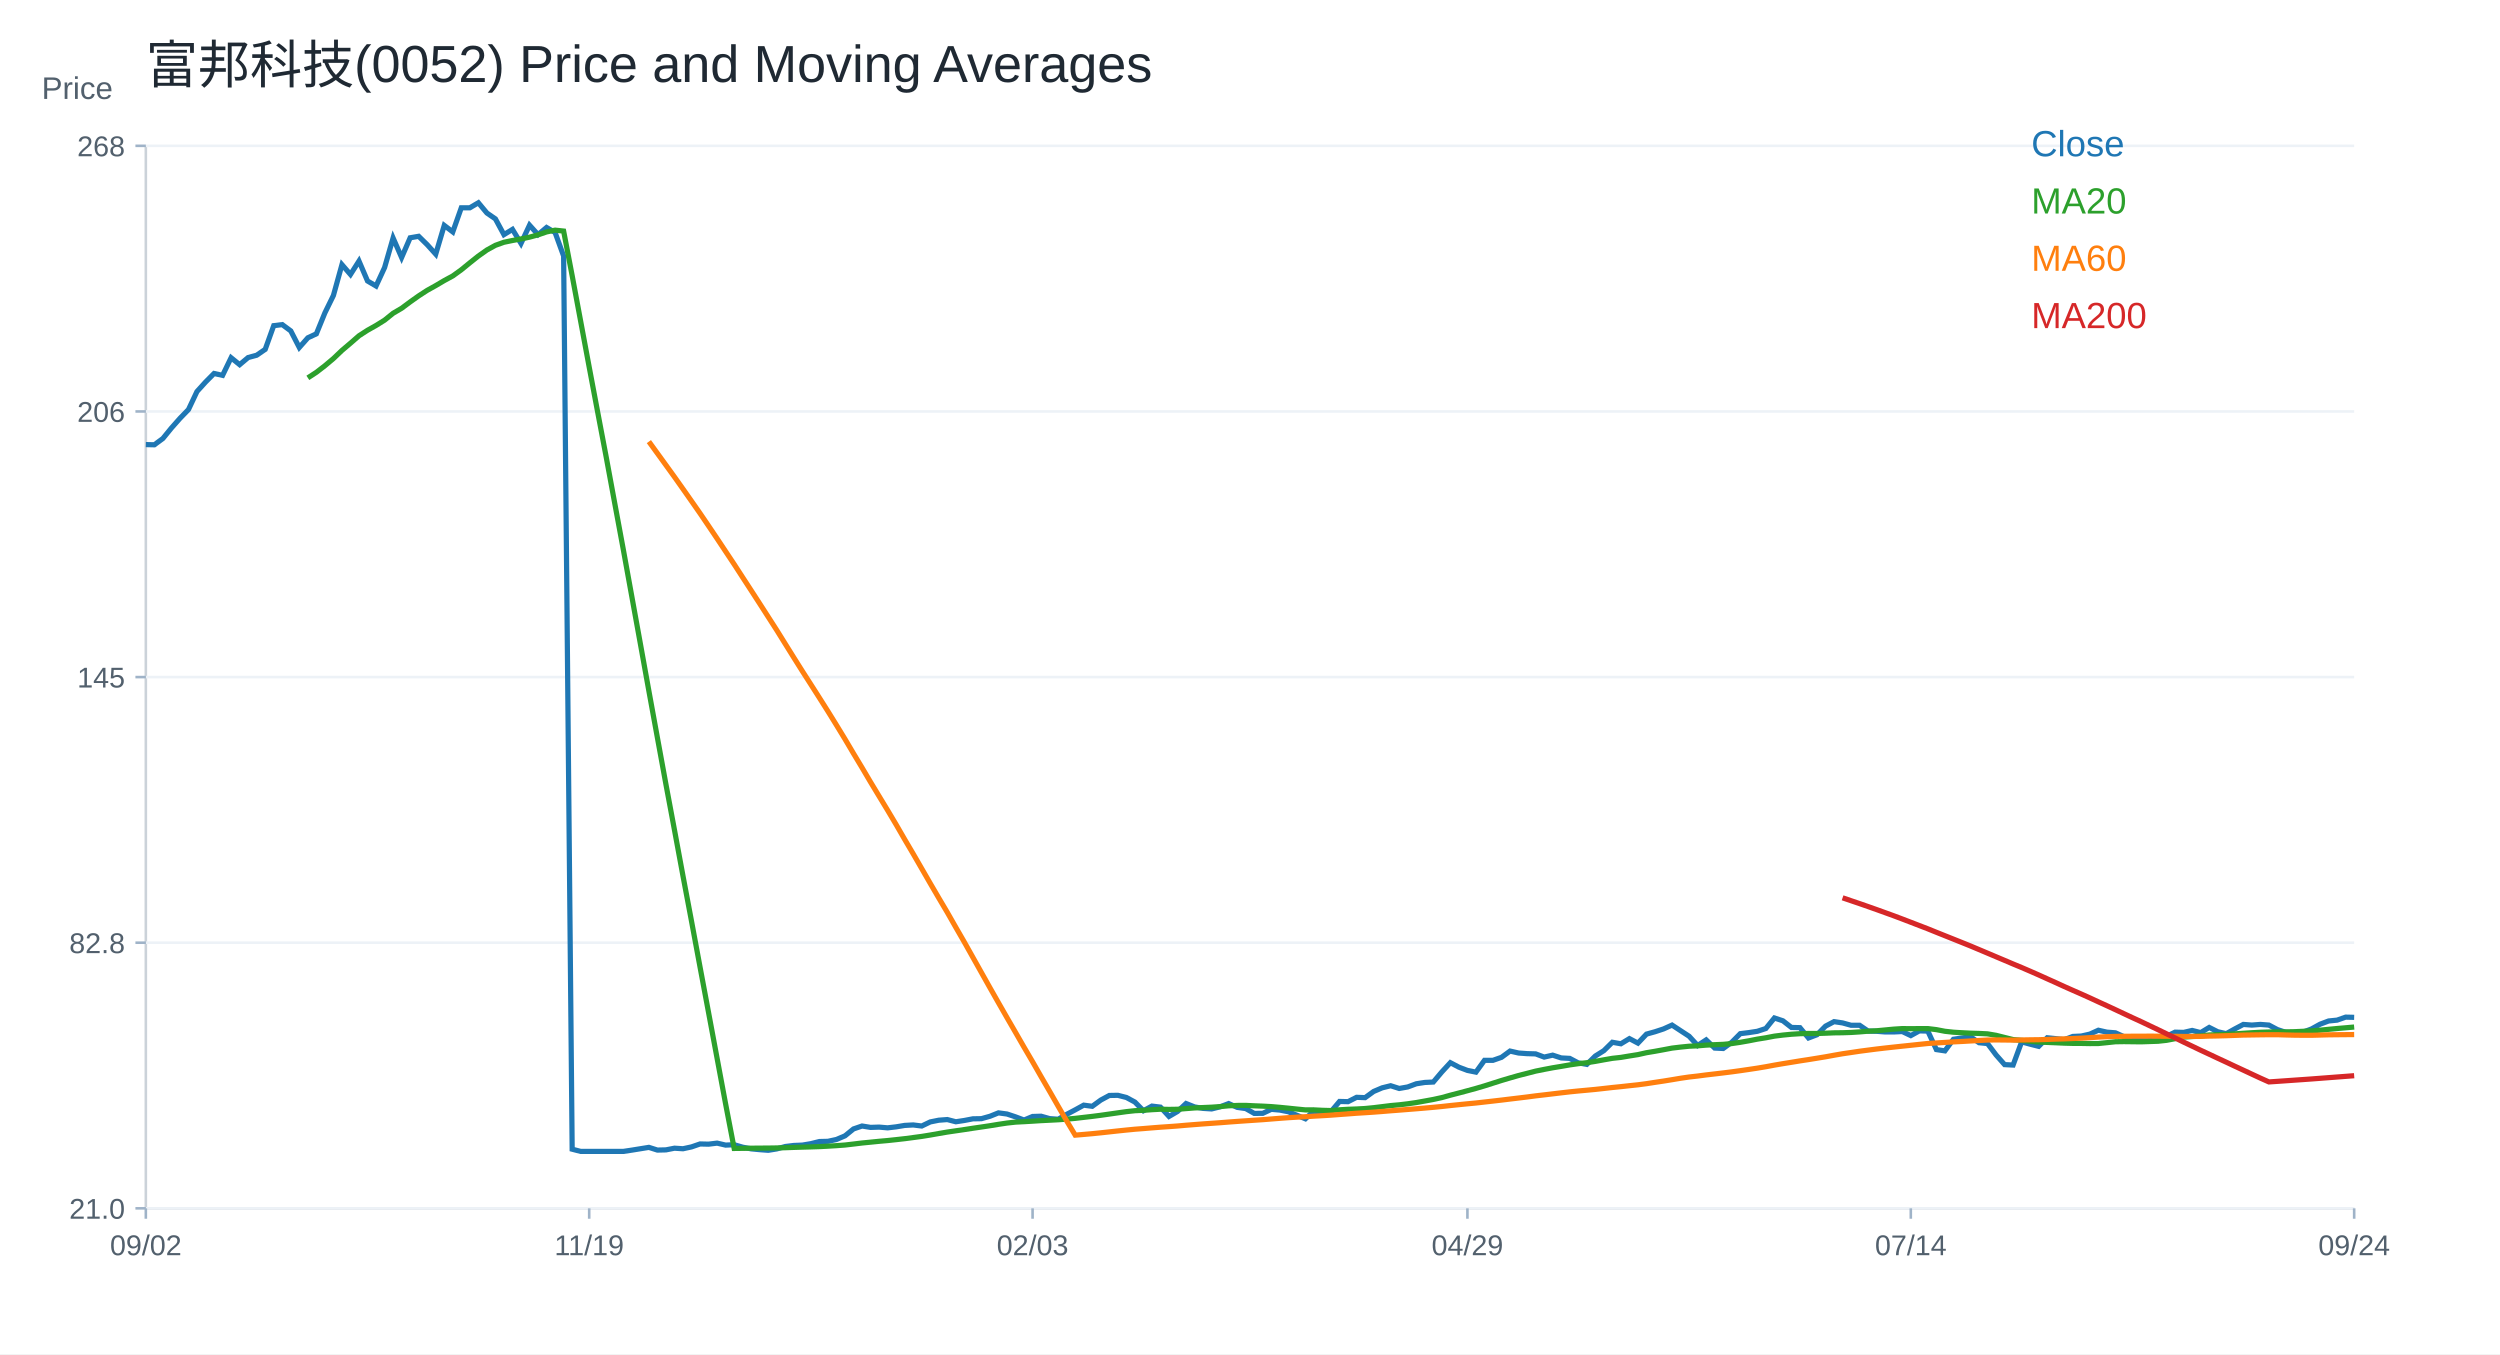
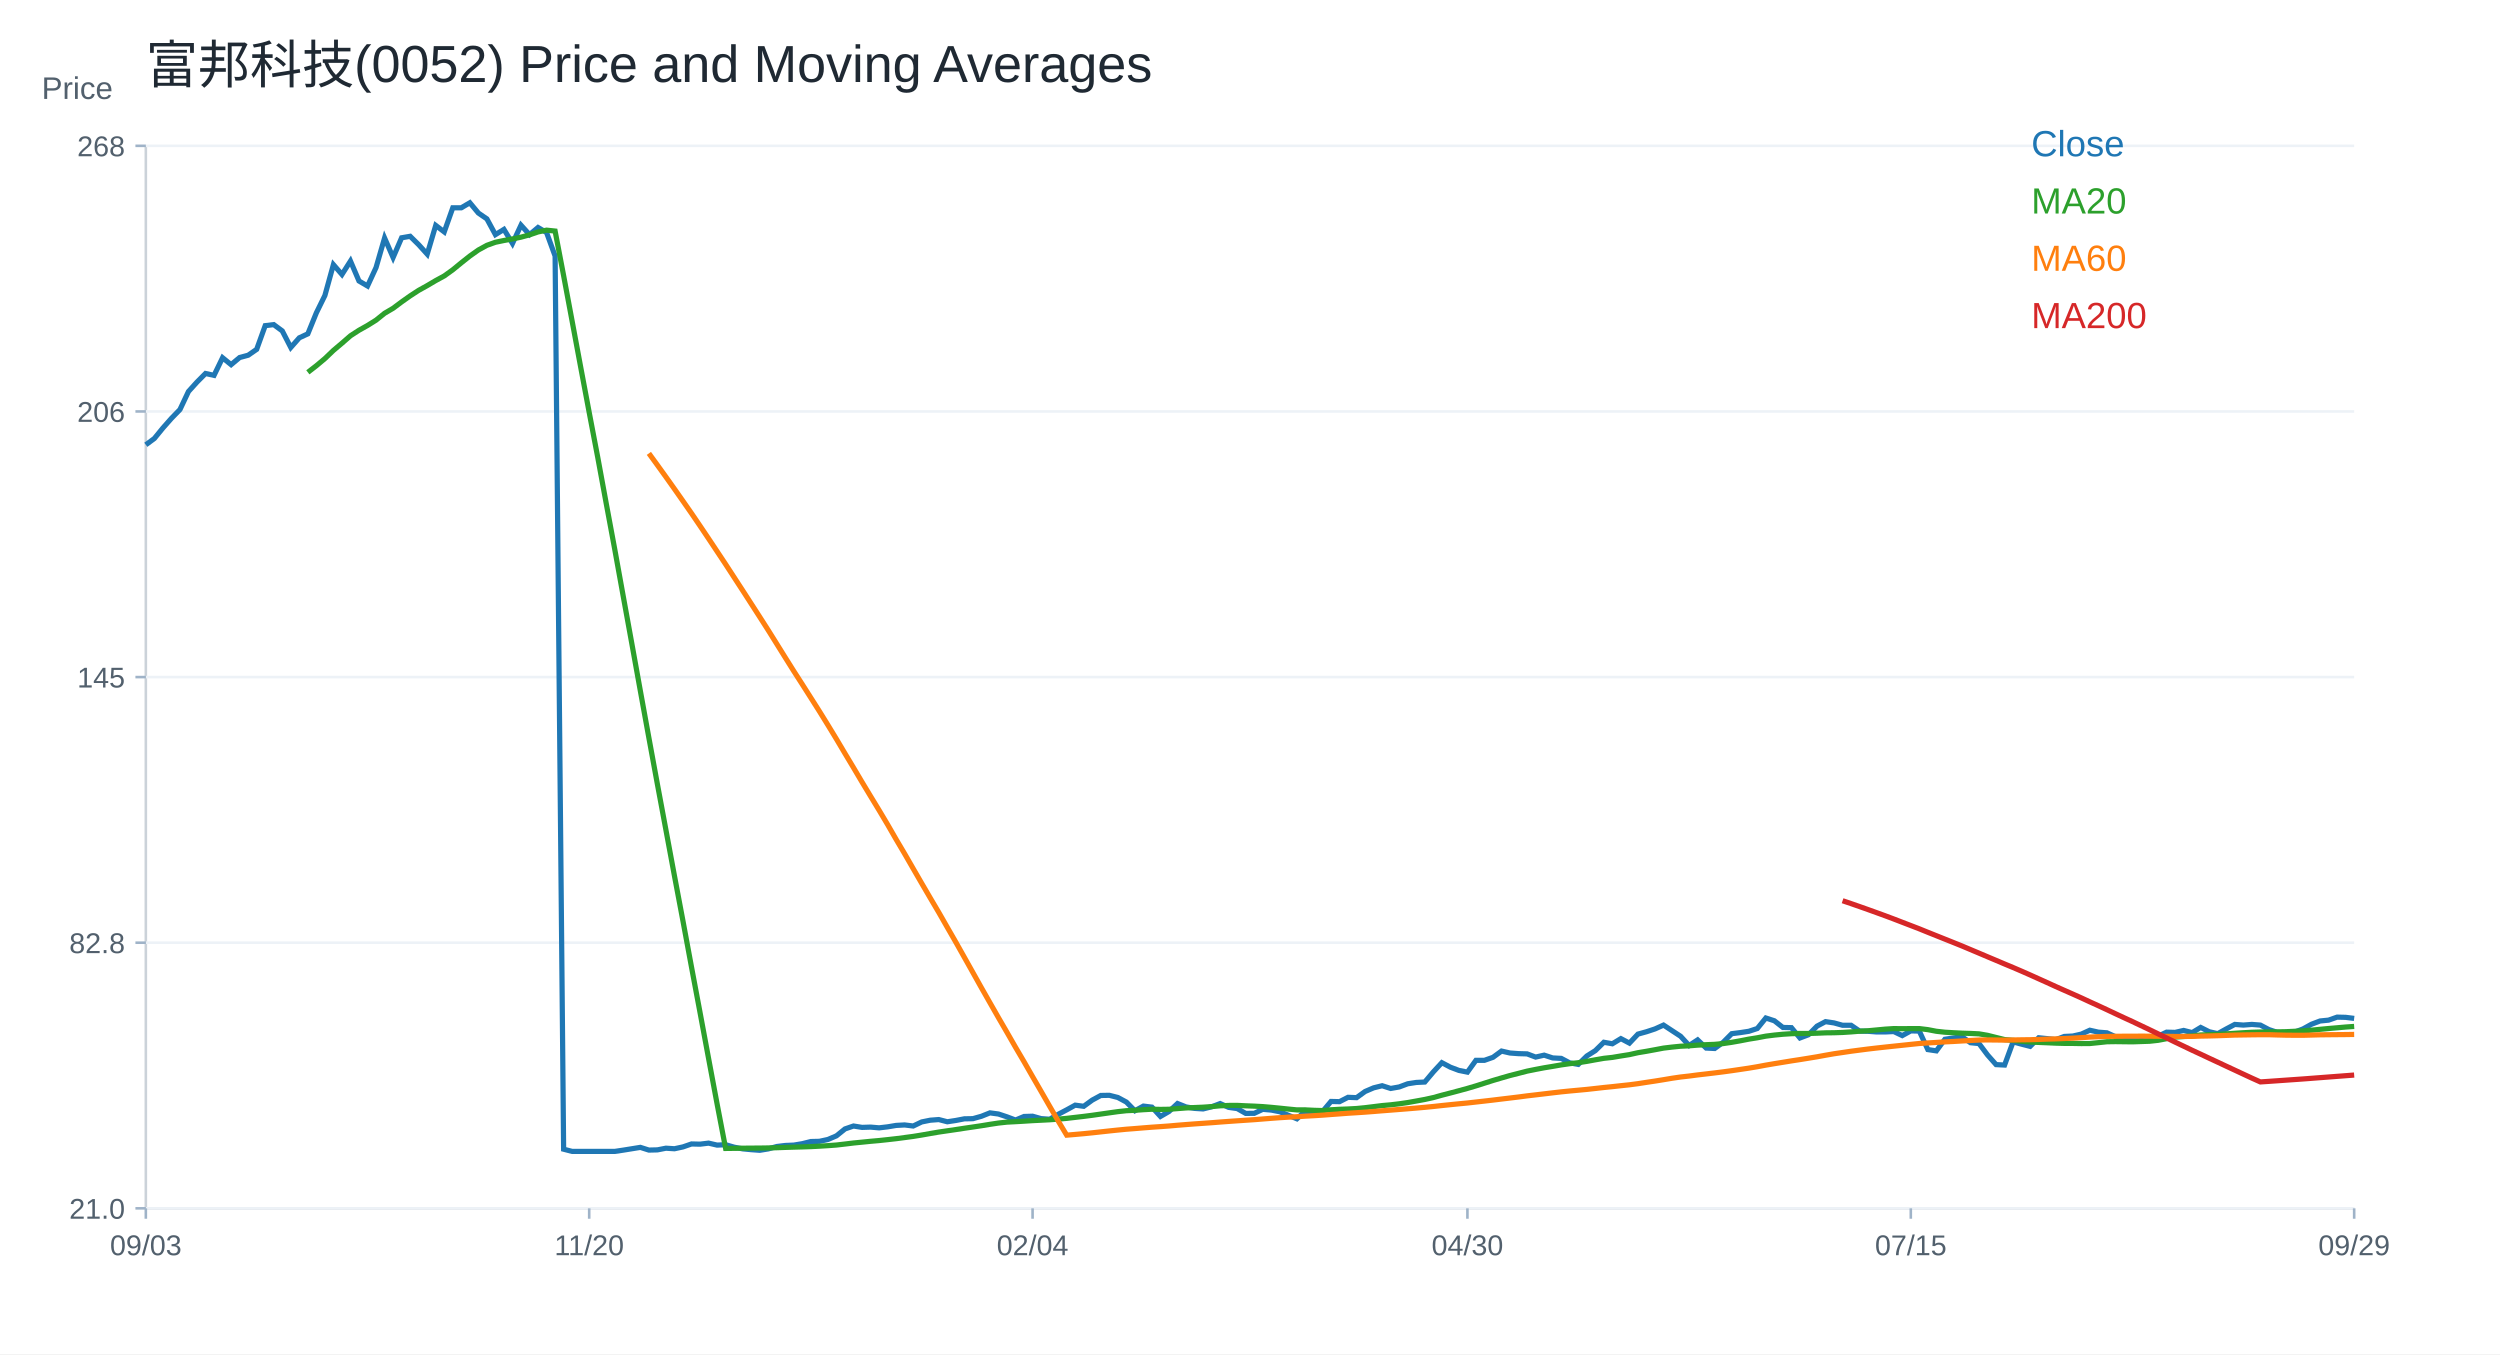
<svg xmlns="http://www.w3.org/2000/svg" width="960" height="520" viewBox="0 0 960 520">
  <rect width="100%" height="100%" fill="white" />
  <text x="56.00" y="32.00" font-size="20" font-family="Arial" fill="#1f2933" text-anchor="start">富邦科技(0052) Price and Moving Averages</text>
  <line x1="56" y1="464" x2="904" y2="464" stroke="#cbd2d9" />
  <line x1="56" y1="56" x2="56" y2="464" stroke="#cbd2d9" />
  <text x="16.00" y="38.00" font-size="12" font-family="Arial" fill="#52606d" text-anchor="start">Price</text>
  <line x1="56" y1="464.00" x2="904" y2="464.00" stroke="#edf2f7" />
  <line x1="52" y1="464.00" x2="56" y2="464.00" stroke="#9fb3c8" />
  <text x="48.00" y="468.00" font-size="11" font-family="Arial" fill="#52606d" text-anchor="end">21.0</text>
  <line x1="56" y1="362.00" x2="904" y2="362.00" stroke="#edf2f7" />
  <line x1="52" y1="362.00" x2="56" y2="362.00" stroke="#9fb3c8" />
  <text x="48.00" y="366.00" font-size="11" font-family="Arial" fill="#52606d" text-anchor="end">82.8</text>
  <line x1="56" y1="260.00" x2="904" y2="260.00" stroke="#edf2f7" />
  <line x1="52" y1="260.00" x2="56" y2="260.00" stroke="#9fb3c8" />
  <text x="48.00" y="264.00" font-size="11" font-family="Arial" fill="#52606d" text-anchor="end">145</text>
  <line x1="56" y1="158.00" x2="904" y2="158.00" stroke="#edf2f7" />
  <line x1="52" y1="158.00" x2="56" y2="158.00" stroke="#9fb3c8" />
  <text x="48.00" y="162.00" font-size="11" font-family="Arial" fill="#52606d" text-anchor="end">206</text>
  <line x1="56" y1="56.00" x2="904" y2="56.00" stroke="#edf2f7" />
  <line x1="52" y1="56.00" x2="56" y2="56.00" stroke="#9fb3c8" />
  <text x="48.00" y="60.00" font-size="11" font-family="Arial" fill="#52606d" text-anchor="end">268</text>
  <line x1="56.00" y1="464" x2="56.00" y2="468" stroke="#9fb3c8" />
-   <text x="56.00" y="482.00" font-size="11" font-family="Arial" fill="#52606d" text-anchor="middle">09/02</text>
+   <text x="56.00" y="482.00" font-size="11" font-family="Arial" fill="#52606d" text-anchor="middle">09/03</text>
  <line x1="226.25" y1="464" x2="226.25" y2="468" stroke="#9fb3c8" />
-   <text x="226.25" y="482.00" font-size="11" font-family="Arial" fill="#52606d" text-anchor="middle">11/19</text>
+   <text x="226.25" y="482.00" font-size="11" font-family="Arial" fill="#52606d" text-anchor="middle">11/20</text>
  <line x1="396.51" y1="464" x2="396.51" y2="468" stroke="#9fb3c8" />
-   <text x="396.51" y="482.00" font-size="11" font-family="Arial" fill="#52606d" text-anchor="middle">02/03</text>
+   <text x="396.51" y="482.00" font-size="11" font-family="Arial" fill="#52606d" text-anchor="middle">02/04</text>
  <line x1="563.49" y1="464" x2="563.49" y2="468" stroke="#9fb3c8" />
-   <text x="563.49" y="482.00" font-size="11" font-family="Arial" fill="#52606d" text-anchor="middle">04/29</text>
+   <text x="563.49" y="482.00" font-size="11" font-family="Arial" fill="#52606d" text-anchor="middle">04/30</text>
  <line x1="733.75" y1="464" x2="733.75" y2="468" stroke="#9fb3c8" />
-   <text x="733.75" y="482.00" font-size="11" font-family="Arial" fill="#52606d" text-anchor="middle">07/14</text>
+   <text x="733.75" y="482.00" font-size="11" font-family="Arial" fill="#52606d" text-anchor="middle">07/15</text>
  <line x1="904.00" y1="464" x2="904.00" y2="468" stroke="#9fb3c8" />
-   <text x="904.00" y="482.00" font-size="11" font-family="Arial" fill="#52606d" text-anchor="middle">09/24</text>
-   <polyline fill="none" stroke="#1f77b4" stroke-width="2" points="56.00,170.72 59.27,170.80 62.55,168.38 65.82,164.36 69.10,160.65 72.37,157.27 75.64,150.34 78.92,146.72 82.19,143.42 85.47,144.14 88.74,137.37 92.02,140.03 95.29,137.29 98.56,136.41 101.84,134.15 105.11,125.05 108.39,124.65 111.66,127.07 114.93,133.43 118.21,129.72 121.48,128.19 124.76,120.14 128.03,113.46 131.31,101.62 134.58,105.40 137.85,100.25 141.13,107.90 144.40,109.83 147.68,102.74 150.95,91.39 154.22,98.88 157.50,91.31 160.77,90.74 164.05,93.96 167.32,97.59 170.59,86.56 173.87,89.05 177.14,79.79 180.42,79.79 183.69,77.86 186.97,81.80 190.24,84.06 193.51,90.10 196.79,88.09 200.06,93.48 203.34,86.47 206.61,90.10 209.88,87.36 213.16,89.29 216.43,98.31 219.71,441.29 222.98,442.14 226.25,442.14 229.53,442.14 232.80,442.14 236.08,442.14 239.35,442.14 242.63,441.65 245.90,441.12 249.17,440.59 252.45,441.63 255.72,441.55 259.00,440.91 262.27,441.12 265.54,440.41 268.82,439.28 272.09,439.36 275.37,438.96 278.64,439.72 281.92,439.57 285.19,440.52 288.46,441.16 291.74,441.47 295.01,441.71 298.29,441.18 301.56,440.26 304.83,439.86 308.11,439.72 311.38,439.17 314.66,438.35 317.93,438.27 321.20,437.56 324.48,436.16 327.75,433.51 331.03,432.39 334.30,432.92 337.58,432.81 340.85,433.09 344.12,432.71 347.40,432.16 350.67,431.98 353.95,432.39 357.22,430.82 360.49,430.16 363.77,429.91 367.04,430.76 370.32,430.26 373.59,429.63 376.86,429.57 380.14,428.65 383.41,427.34 386.69,427.78 389.96,428.87 393.24,430.10 396.51,428.73 399.78,428.63 403.06,429.55 406.33,429.79 409.61,427.91 412.88,426.18 416.15,424.38 419.43,424.82 422.70,422.43 425.98,420.66 429.25,420.60 432.53,421.43 435.80,423.19 439.07,426.52 442.35,424.74 445.62,425.14 448.90,428.71 452.17,426.81 455.44,423.75 458.72,425.06 461.99,425.62 465.27,425.83 468.54,425.01 471.81,423.77 475.09,425.23 478.36,425.69 481.64,427.55 484.91,427.51 488.19,425.98 491.46,426.27 494.73,426.91 498.01,428.26 501.28,429.62 504.56,426.54 507.83,428.00 511.10,426.85 514.38,422.96 517.65,423.04 520.93,421.37 524.20,421.50 527.47,419.13 530.75,417.73 534.02,416.92 537.30,417.97 540.57,417.39 543.85,416.17 547.12,415.66 550.39,415.50 553.67,411.62 556.94,408.07 560.22,409.80 563.49,411.04 566.76,411.70 570.04,407.16 573.31,407.16 576.59,406.01 579.86,403.61 583.14,404.36 586.41,404.60 589.68,404.69 592.96,405.92 596.23,405.18 599.51,406.25 602.78,406.42 606.05,408.15 609.33,408.73 612.60,405.51 615.88,403.45 619.15,400.23 622.42,400.81 625.70,398.83 628.97,400.56 632.25,397.10 635.52,396.19 638.80,395.11 642.07,393.63 645.34,395.78 648.62,397.92 651.89,401.47 655.17,399.32 658.44,402.46 661.71,402.62 664.99,400.23 668.26,396.93 671.54,396.52 674.81,396.02 678.08,394.95 681.36,390.91 684.63,391.98 687.91,394.54 691.18,394.62 694.46,398.58 697.73,397.34 701.00,394.04 704.28,392.31 707.55,392.80 710.83,393.71 714.10,393.71 717.37,395.94 720.65,396.02 723.92,396.27 727.20,396.27 730.47,396.11 733.75,397.67 737.02,395.86 740.29,395.94 743.57,403.04 746.84,403.53 750.12,399.08 753.39,398.58 756.66,398.09 759.94,400.40 763.21,400.73 766.49,405.10 769.76,408.81 773.03,408.98 776.31,400.07 779.58,400.97 782.86,401.80 786.13,398.50 789.41,398.83 792.68,399.24 795.95,398.00 799.23,397.84 802.50,397.10 805.78,395.61 809.05,396.35 812.32,396.60 815.60,398.09 818.87,399.32 822.15,398.83 825.42,398.17 828.69,398.66 831.97,397.92 835.24,396.35 838.52,396.44 841.79,395.69 845.07,396.52 848.34,394.54 851.61,396.19 854.89,396.93 858.16,395.11 861.44,393.38 864.71,393.63 867.98,393.38 871.26,393.63 874.53,395.36 877.81,396.44 881.08,396.93 884.36,396.35 887.63,395.11 890.90,393.30 894.18,392.06 897.45,391.73 900.73,390.58 904.00,390.66" />
+   <text x="904.00" y="482.00" font-size="11" font-family="Arial" fill="#52606d" text-anchor="middle">09/29</text>
+   <polyline fill="none" stroke="#1f77b4" stroke-width="2" points="56.00,170.80 59.27,168.38 62.55,164.36 65.82,160.65 69.10,157.27 72.37,150.34 75.64,146.72 78.92,143.42 82.19,144.14 85.47,137.37 88.74,140.03 92.02,137.29 95.29,136.41 98.56,134.15 101.84,125.05 105.11,124.65 108.39,127.07 111.66,133.43 114.93,129.72 118.21,128.19 121.48,120.14 124.76,113.46 128.03,101.62 131.31,105.40 134.58,100.25 137.85,107.90 141.13,109.83 144.40,102.74 147.68,91.39 150.95,98.88 154.22,91.31 157.50,90.74 160.77,93.96 164.05,97.59 167.32,86.56 170.59,89.05 173.87,79.79 177.14,79.79 180.42,77.86 183.69,81.80 186.97,84.06 190.24,90.10 193.51,88.09 196.79,93.48 200.06,86.47 203.34,90.10 206.61,87.36 209.88,89.29 213.16,98.31 216.43,441.29 219.71,442.14 222.98,442.14 226.25,442.14 229.53,442.14 232.80,442.14 236.08,442.14 239.35,441.65 242.63,441.12 245.90,440.59 249.17,441.63 252.45,441.55 255.72,440.91 259.00,441.12 262.27,440.41 265.54,439.28 268.82,439.36 272.09,438.96 275.37,439.72 278.64,439.57 281.92,440.52 285.19,441.16 288.46,441.47 291.74,441.71 295.01,441.18 298.29,440.26 301.56,439.86 304.83,439.72 308.11,439.17 311.38,438.35 314.66,438.27 317.93,437.56 321.20,436.16 324.48,433.51 327.75,432.39 331.03,432.92 334.30,432.81 337.58,433.09 340.85,432.71 344.12,432.16 347.40,431.98 350.67,432.39 353.95,430.82 357.22,430.16 360.49,429.91 363.77,430.76 367.04,430.26 370.32,429.63 373.59,429.57 376.86,428.65 380.14,427.34 383.41,427.78 386.69,428.87 389.96,430.10 393.24,428.73 396.51,428.63 399.78,429.55 403.06,429.79 406.33,427.91 409.61,426.18 412.88,424.38 416.15,424.82 419.43,422.43 422.70,420.66 425.98,420.60 429.25,421.43 432.53,423.19 435.80,426.52 439.07,424.74 442.35,425.14 445.62,428.71 448.90,426.81 452.17,423.75 455.44,425.06 458.72,425.62 461.99,425.83 465.27,425.01 468.54,423.77 471.81,425.23 475.09,425.69 478.36,427.55 481.64,427.51 484.91,425.98 488.19,426.27 491.46,426.91 494.73,428.26 498.01,429.62 501.28,426.54 504.56,428.00 507.83,426.85 511.10,422.96 514.38,423.04 517.65,421.37 520.93,421.50 524.20,419.13 527.47,417.73 530.75,416.92 534.02,417.97 537.30,417.39 540.57,416.17 543.85,415.66 547.12,415.50 550.39,411.62 553.67,408.07 556.94,409.80 560.22,411.04 563.49,411.70 566.76,407.16 570.04,407.16 573.31,406.01 576.59,403.61 579.86,404.36 583.14,404.60 586.41,404.69 589.68,405.92 592.96,405.18 596.23,406.25 599.51,406.42 602.78,408.15 606.05,408.73 609.33,405.51 612.60,403.45 615.88,400.23 619.15,400.81 622.42,398.83 625.70,400.56 628.97,397.10 632.25,396.19 635.52,395.11 638.80,393.63 642.07,395.78 645.34,397.92 648.62,401.47 651.89,399.32 655.17,402.46 658.44,402.62 661.71,400.23 664.99,396.93 668.26,396.52 671.54,396.02 674.81,394.95 678.08,390.91 681.36,391.98 684.63,394.54 687.91,394.62 691.18,398.58 694.46,397.34 697.73,394.04 701.00,392.31 704.28,392.80 707.55,393.71 710.83,393.71 714.10,395.94 717.37,396.02 720.65,396.27 723.92,396.27 727.20,396.11 730.47,397.67 733.75,395.86 737.02,395.94 740.29,403.04 743.57,403.53 746.84,399.08 750.12,398.58 753.39,398.09 756.66,400.40 759.94,400.73 763.21,405.10 766.49,408.81 769.76,408.98 773.03,400.07 776.31,400.97 779.58,401.80 782.86,398.50 786.13,398.83 789.41,399.24 792.68,398.00 795.95,397.84 799.23,397.10 802.50,395.61 805.78,396.35 809.05,396.60 812.32,398.09 815.60,399.32 818.87,398.83 822.15,398.17 825.42,398.66 828.69,397.92 831.97,396.35 835.24,396.44 838.52,395.69 841.79,396.52 845.07,394.54 848.34,396.19 851.61,396.93 854.89,395.11 858.16,393.38 861.44,393.63 864.71,393.38 867.98,393.63 871.26,395.36 874.53,396.44 877.81,396.93 881.08,396.35 884.36,395.11 887.63,393.30 890.90,392.06 894.18,391.73 897.45,390.58 900.73,390.66 904.00,391.07" />
  <text x="780.00" y="60.00" font-size="14" font-family="Arial" fill="#1f77b4" text-anchor="start">Close</text>
-   <polyline fill="none" stroke="#2ca02c" stroke-width="2" points="118.21,145.10 121.48,142.97 124.76,140.44 128.03,137.69 131.31,134.56 134.58,131.79 137.85,128.94 141.13,126.82 144.40,124.98 147.68,122.94 150.95,120.30 154.22,118.38 157.50,115.94 160.77,113.62 164.05,111.49 167.32,109.67 170.59,107.74 173.87,105.96 177.14,103.60 180.42,100.92 183.69,98.32 186.97,96.00 190.24,94.20 193.51,93.03 196.79,92.35 200.06,91.76 203.34,91.07 206.61,90.18 209.88,89.06 213.16,88.38 216.43,88.73 219.71,105.85 222.98,123.39 226.25,140.96 229.53,158.37 232.80,175.60 236.08,193.38 239.35,211.03 242.63,229.13 245.90,247.19 249.17,265.33 252.45,283.32 255.72,301.19 259.00,318.73 262.27,336.39 265.54,353.73 268.82,371.37 272.09,388.84 275.37,406.42 278.64,423.94 281.92,441.00 285.19,440.96 288.46,440.91 291.74,440.88 295.01,440.86 298.29,440.81 301.56,440.72 304.83,440.60 308.11,440.50 311.38,440.41 314.66,440.30 317.93,440.13 321.20,439.93 324.48,439.69 327.75,439.31 331.03,438.91 334.30,438.59 337.58,438.26 340.85,437.97 344.12,437.62 347.40,437.25 350.67,436.82 353.95,436.38 357.22,435.85 360.49,435.27 363.77,434.71 367.04,434.23 370.32,433.75 373.59,433.25 376.86,432.77 380.14,432.28 383.41,431.74 386.69,431.25 389.96,430.89 393.24,430.72 396.51,430.53 399.78,430.32 403.06,430.16 406.33,429.99 409.61,429.75 412.88,429.45 416.15,429.07 419.43,428.69 422.70,428.27 425.98,427.80 429.25,427.33 432.53,426.87 435.80,426.51 439.07,426.36 442.35,426.12 445.62,425.94 448.90,426.01 452.17,425.96 455.44,425.70 458.72,425.45 461.99,425.30 465.27,425.16 468.54,424.93 471.81,424.63 475.09,424.49 478.36,424.47 481.64,424.63 484.91,424.76 488.19,424.94 491.46,425.22 494.73,425.54 498.01,425.88 501.28,426.20 504.56,426.20 507.83,426.36 511.10,426.45 514.38,426.16 517.65,425.97 520.93,425.85 524.20,425.67 527.47,425.35 530.75,424.95 534.02,424.54 537.30,424.25 540.57,423.86 543.85,423.38 547.12,422.79 550.39,422.19 553.67,421.47 556.94,420.56 560.22,419.71 563.49,418.84 566.76,417.95 570.04,416.98 573.31,415.94 576.59,414.90 579.86,413.93 583.14,412.99 586.41,412.16 589.68,411.31 592.96,410.65 596.23,410.03 599.51,409.49 602.78,408.92 606.05,408.45 609.33,408.08 612.60,407.57 615.88,406.97 619.15,406.40 622.42,406.04 625.70,405.49 628.97,404.97 632.25,404.24 635.52,403.69 638.80,403.09 642.07,402.47 645.34,402.08 648.62,401.75 651.89,401.60 655.17,401.33 658.44,401.16 661.71,401.03 664.99,400.73 668.26,400.25 671.54,399.67 674.81,399.03 678.08,398.51 681.36,397.88 684.63,397.47 687.91,397.15 691.18,396.94 694.46,396.84 697.73,396.86 701.00,396.75 704.28,396.61 707.55,396.57 710.83,396.46 714.10,396.25 717.37,395.98 720.65,395.81 723.92,395.50 727.20,395.19 730.47,394.98 733.75,395.02 737.02,394.98 740.29,394.98 743.57,395.38 746.84,396.01 750.12,396.37 753.39,396.57 756.66,396.74 759.94,396.84 763.21,397.00 766.49,397.56 769.76,398.38 773.03,399.19 776.31,399.51 779.58,399.87 782.86,400.16 786.13,400.29 789.41,400.42 792.68,400.57 795.95,400.66 799.23,400.67 802.50,400.73 805.78,400.71 809.05,400.38 812.32,400.03 815.60,399.98 818.87,400.02 822.15,400.06 825.42,399.95 828.69,399.84 831.97,399.48 835.24,398.86 838.52,398.23 841.79,398.02 845.07,397.79 848.34,397.43 851.61,397.31 854.89,397.22 858.16,397.01 861.44,396.78 864.71,396.57 867.98,396.39 871.26,396.29 874.53,396.24 877.81,396.23 881.08,396.17 884.36,396.02 887.63,395.84 890.90,395.59 894.18,395.26 897.45,394.95 900.73,394.67 904.00,394.38" />
+   <polyline fill="none" stroke="#2ca02c" stroke-width="2" points="118.21,142.97 121.48,140.44 124.76,137.69 128.03,134.56 131.31,131.79 134.58,128.94 137.85,126.82 141.13,124.98 144.40,122.94 147.68,120.30 150.95,118.38 154.22,115.94 157.50,113.62 160.77,111.49 164.05,109.67 167.32,107.74 170.59,105.96 173.87,103.60 177.14,100.92 180.42,98.32 183.69,96.00 186.97,94.20 190.24,93.03 193.51,92.35 196.79,91.76 200.06,91.07 203.34,90.18 206.61,89.06 209.88,88.38 213.16,88.73 216.43,105.85 219.71,123.39 222.98,140.96 226.25,158.37 229.53,175.60 232.80,193.38 236.08,211.03 239.35,229.13 242.63,247.19 245.90,265.33 249.17,283.32 252.45,301.19 255.72,318.73 259.00,336.39 262.27,353.73 265.54,371.37 268.82,388.84 272.09,406.42 275.37,423.94 278.64,441.00 281.92,440.96 285.19,440.91 288.46,440.88 291.74,440.86 295.01,440.81 298.29,440.72 301.56,440.60 304.83,440.50 308.11,440.41 311.38,440.30 314.66,440.13 317.93,439.93 321.20,439.69 324.48,439.31 327.75,438.91 331.03,438.59 334.30,438.26 337.58,437.97 340.85,437.62 344.12,437.25 347.40,436.82 350.67,436.38 353.95,435.85 357.22,435.27 360.49,434.71 363.77,434.23 367.04,433.75 370.32,433.25 373.59,432.77 376.86,432.28 380.14,431.74 383.41,431.25 386.69,430.89 389.96,430.72 393.24,430.53 396.51,430.32 399.78,430.16 403.06,429.99 406.33,429.75 409.61,429.45 412.88,429.07 416.15,428.69 419.43,428.27 422.70,427.80 425.98,427.33 429.25,426.87 432.53,426.51 435.80,426.36 439.07,426.12 442.35,425.94 445.62,426.01 448.90,425.96 452.17,425.70 455.44,425.45 458.72,425.30 461.99,425.16 465.27,424.93 468.54,424.63 471.81,424.49 475.09,424.47 478.36,424.63 481.64,424.76 484.91,424.94 488.19,425.22 491.46,425.54 494.73,425.88 498.01,426.20 501.28,426.20 504.56,426.36 507.83,426.45 511.10,426.16 514.38,425.97 517.65,425.85 520.93,425.67 524.20,425.35 527.47,424.95 530.75,424.54 534.02,424.25 537.30,423.86 540.57,423.38 543.85,422.79 547.12,422.19 550.39,421.47 553.67,420.56 556.94,419.71 560.22,418.84 563.49,417.95 566.76,416.98 570.04,415.94 573.31,414.90 576.59,413.93 579.86,412.99 583.14,412.16 586.41,411.31 589.68,410.65 592.96,410.03 596.23,409.49 599.51,408.92 602.78,408.45 606.05,408.08 609.33,407.57 612.60,406.97 615.88,406.40 619.15,406.04 622.42,405.49 625.70,404.97 628.97,404.24 632.25,403.69 635.52,403.09 638.80,402.47 642.07,402.08 645.34,401.75 648.62,401.60 651.89,401.33 655.17,401.16 658.44,401.03 661.71,400.73 664.99,400.25 668.26,399.67 671.54,399.03 674.81,398.51 678.08,397.88 681.36,397.47 684.63,397.15 687.91,396.94 691.18,396.84 694.46,396.86 697.73,396.75 701.00,396.61 704.28,396.57 707.55,396.46 710.83,396.25 714.10,395.98 717.37,395.81 720.65,395.50 723.92,395.19 727.20,394.98 730.47,395.02 733.75,394.98 737.02,394.98 740.29,395.38 743.57,396.01 746.84,396.37 750.12,396.57 753.39,396.74 756.66,396.84 759.94,397.00 763.21,397.56 766.49,398.38 769.76,399.19 773.03,399.51 776.31,399.87 779.58,400.16 782.86,400.29 786.13,400.42 789.41,400.57 792.68,400.66 795.95,400.67 799.23,400.73 802.50,400.71 805.78,400.38 809.05,400.03 812.32,399.98 815.60,400.02 818.87,400.06 822.15,399.95 825.42,399.84 828.69,399.48 831.97,398.86 835.24,398.23 838.52,398.02 841.79,397.79 845.07,397.43 848.34,397.31 851.61,397.22 854.89,397.01 858.16,396.78 861.44,396.57 864.71,396.39 867.98,396.29 871.26,396.24 874.53,396.23 877.81,396.17 881.08,396.02 884.36,395.84 887.63,395.59 890.90,395.26 894.18,394.95 897.45,394.67 900.73,394.38 904.00,394.15" />
  <text x="780.00" y="82.00" font-size="14" font-family="Arial" fill="#2ca02c" text-anchor="start">MA20</text>
-   <polyline fill="none" stroke="#ff7f0e" stroke-width="2" points="249.17,169.58 252.45,174.10 255.72,178.61 259.00,183.15 262.27,187.77 265.54,192.43 268.82,197.13 272.09,201.95 275.37,206.82 278.64,211.75 281.92,216.68 285.19,221.73 288.46,226.75 291.74,231.82 295.01,236.91 298.29,242.02 301.56,247.28 304.83,252.53 308.11,257.74 311.38,262.84 314.66,267.98 317.93,273.15 321.20,278.44 324.48,283.82 327.75,289.35 331.03,294.80 334.30,300.34 337.58,305.76 340.85,311.15 344.12,316.65 347.40,322.33 350.67,327.88 353.95,333.56 357.22,339.23 360.49,344.83 363.77,350.37 367.04,356.11 370.32,361.80 373.59,367.63 376.86,373.46 380.14,379.30 383.41,385.06 386.69,390.79 389.96,396.44 393.24,402.14 396.51,407.72 399.78,413.43 403.06,419.08 406.33,424.79 409.61,430.44 412.88,435.90 416.15,435.62 419.43,435.33 422.70,435.00 425.98,434.64 429.25,434.28 432.53,433.94 435.80,433.62 439.07,433.37 442.35,433.10 445.62,432.84 448.90,432.62 452.17,432.38 455.44,432.09 458.72,431.83 461.99,431.58 465.27,431.35 468.54,431.12 471.81,430.86 475.09,430.62 478.36,430.39 481.64,430.17 484.91,429.95 488.19,429.69 491.46,429.43 494.73,429.19 498.01,428.99 501.28,428.82 504.56,428.60 507.83,428.42 511.10,428.22 514.38,427.97 517.65,427.73 520.93,427.48 524.20,427.28 527.47,427.06 530.75,426.81 534.02,426.54 537.30,426.29 540.57,426.03 543.85,425.77 547.12,425.50 550.39,425.21 553.67,424.89 556.94,424.53 560.22,424.19 563.49,423.86 566.76,423.55 570.04,423.18 573.31,422.81 576.59,422.43 579.86,422.03 583.14,421.64 586.41,421.24 589.68,420.81 592.96,420.43 596.23,420.04 599.51,419.65 602.78,419.27 606.05,418.94 609.33,418.64 612.60,418.33 615.88,417.97 619.15,417.60 622.42,417.27 625.70,416.91 628.97,416.56 632.25,416.13 635.52,415.62 638.80,415.13 642.07,414.60 645.34,414.05 648.62,413.57 651.89,413.20 655.17,412.77 658.44,412.39 661.71,412.00 664.99,411.59 668.26,411.14 671.54,410.66 674.81,410.17 678.08,409.62 681.36,409.01 684.63,408.45 687.91,407.92 691.18,407.38 694.46,406.88 697.73,406.35 701.00,405.81 704.28,405.21 707.55,404.64 710.83,404.16 714.10,403.67 717.37,403.24 720.65,402.82 723.92,402.44 727.20,402.08 730.47,401.73 733.75,401.39 737.02,401.04 740.29,400.70 743.57,400.49 746.84,400.29 750.12,400.08 753.39,399.92 756.66,399.73 759.94,399.55 763.21,399.37 766.49,399.33 769.76,399.36 773.03,399.41 776.31,399.35 779.58,399.29 782.86,399.25 786.13,399.14 789.41,399.02 792.68,398.93 795.95,398.79 799.23,398.65 802.50,398.46 805.78,398.24 809.05,398.09 812.32,397.98 815.60,397.94 818.87,397.91 822.15,397.91 825.42,397.88 828.69,397.90 831.97,397.93 835.24,397.95 838.52,398.00 841.79,398.00 845.07,397.97 848.34,397.86 851.61,397.80 854.89,397.71 858.16,397.59 861.44,397.47 864.71,397.42 867.98,397.37 871.26,397.33 874.53,397.33 877.81,397.43 881.08,397.51 884.36,397.54 887.63,397.55 890.90,397.46 894.18,397.37 897.45,397.33 900.73,397.30 904.00,397.27" />
+   <polyline fill="none" stroke="#ff7f0e" stroke-width="2" points="249.17,174.10 252.45,178.61 255.72,183.15 259.00,187.77 262.27,192.43 265.54,197.13 268.82,201.95 272.09,206.82 275.37,211.75 278.64,216.68 281.92,221.73 285.19,226.75 288.46,231.82 291.74,236.91 295.01,242.02 298.29,247.28 301.56,252.53 304.83,257.74 308.11,262.84 311.38,267.98 314.66,273.15 317.93,278.44 321.20,283.82 324.48,289.35 327.75,294.80 331.03,300.34 334.30,305.76 337.58,311.15 340.85,316.65 344.12,322.33 347.40,327.88 350.67,333.56 353.95,339.23 357.22,344.83 360.49,350.37 363.77,356.11 367.04,361.80 370.32,367.63 373.59,373.46 376.86,379.30 380.14,385.06 383.41,390.79 386.69,396.44 389.96,402.14 393.24,407.72 396.51,413.43 399.78,419.08 403.06,424.79 406.33,430.44 409.61,435.90 412.88,435.62 416.15,435.33 419.43,435.00 422.70,434.64 425.98,434.28 429.25,433.94 432.53,433.62 435.80,433.37 439.07,433.10 442.35,432.84 445.62,432.62 448.90,432.38 452.17,432.09 455.44,431.83 458.72,431.58 461.99,431.35 465.27,431.12 468.54,430.86 471.81,430.62 475.09,430.39 478.36,430.17 481.64,429.95 484.91,429.69 488.19,429.43 491.46,429.19 494.73,428.99 498.01,428.82 501.28,428.60 504.56,428.42 507.83,428.22 511.10,427.97 514.38,427.73 517.65,427.48 520.93,427.28 524.20,427.06 527.47,426.81 530.75,426.54 534.02,426.29 537.30,426.03 540.57,425.77 543.85,425.50 547.12,425.21 550.39,424.89 553.67,424.53 556.94,424.19 560.22,423.86 563.49,423.55 566.76,423.18 570.04,422.81 573.31,422.43 576.59,422.03 579.86,421.64 583.14,421.24 586.41,420.81 589.68,420.43 592.96,420.04 596.23,419.65 599.51,419.27 602.78,418.94 606.05,418.64 609.33,418.33 612.60,417.97 615.88,417.60 619.15,417.27 622.42,416.91 625.70,416.56 628.97,416.13 632.25,415.62 635.52,415.13 638.80,414.60 642.07,414.05 645.34,413.57 648.62,413.20 651.89,412.77 655.17,412.39 658.44,412.00 661.71,411.59 664.99,411.14 668.26,410.66 671.54,410.17 674.81,409.62 678.08,409.01 681.36,408.45 684.63,407.92 687.91,407.38 691.18,406.88 694.46,406.35 697.73,405.81 701.00,405.21 704.28,404.64 707.55,404.16 710.83,403.67 714.10,403.24 717.37,402.82 720.65,402.44 723.92,402.08 727.20,401.73 730.47,401.39 733.75,401.04 737.02,400.70 740.29,400.49 743.57,400.29 746.84,400.08 750.12,399.92 753.39,399.73 756.66,399.55 759.94,399.37 763.21,399.33 766.49,399.36 769.76,399.41 773.03,399.35 776.31,399.29 779.58,399.25 782.86,399.14 786.13,399.02 789.41,398.93 792.68,398.79 795.95,398.65 799.23,398.46 802.50,398.24 805.78,398.09 809.05,397.98 812.32,397.94 815.60,397.91 818.87,397.91 822.15,397.88 825.42,397.90 828.69,397.93 831.97,397.95 835.24,398.00 838.52,398.00 841.79,397.97 845.07,397.86 848.34,397.80 851.61,397.71 854.89,397.59 858.16,397.47 861.44,397.42 864.71,397.37 867.98,397.33 871.26,397.33 874.53,397.43 877.81,397.51 881.08,397.54 884.36,397.55 887.63,397.46 890.90,397.37 894.18,397.33 897.45,397.30 900.73,397.27 904.00,397.22" />
  <text x="780.00" y="104.00" font-size="14" font-family="Arial" fill="#ff7f0e" text-anchor="start">MA60</text>
-   <polyline fill="none" stroke="#d62728" stroke-width="2" points="707.55,344.76 710.83,345.88 714.10,346.99 717.37,348.13 720.65,349.29 723.92,350.47 727.20,351.66 730.47,352.89 733.75,354.15 737.02,355.41 740.29,356.67 743.57,358.00 746.84,359.31 750.12,360.62 753.39,361.93 756.66,363.25 759.94,364.63 763.21,366.01 766.49,367.40 769.76,368.78 773.03,370.17 776.31,371.53 779.58,372.94 782.86,374.38 786.13,375.86 789.41,377.33 792.68,378.83 795.95,380.28 799.23,381.72 802.50,383.19 805.78,384.71 809.05,386.20 812.32,387.72 815.60,389.26 818.87,390.79 822.15,392.29 825.42,393.85 828.69,395.40 831.97,396.99 835.24,398.57 838.52,400.17 841.79,401.73 845.07,403.30 848.34,404.82 851.61,406.36 854.89,407.88 858.16,409.42 861.44,410.94 864.71,412.47 867.98,413.99 871.26,415.46 874.53,415.24 877.81,415.01 881.08,414.78 884.36,414.55 887.63,414.32 890.90,414.07 894.18,413.82 897.45,413.57 900.73,413.32 904.00,413.07" />
+   <polyline fill="none" stroke="#d62728" stroke-width="2" points="707.55,345.88 710.83,346.99 714.10,348.13 717.37,349.29 720.65,350.47 723.92,351.66 727.20,352.89 730.47,354.15 733.75,355.41 737.02,356.67 740.29,358.00 743.57,359.31 746.84,360.62 750.12,361.93 753.39,363.25 756.66,364.63 759.94,366.01 763.21,367.40 766.49,368.78 769.76,370.17 773.03,371.53 776.31,372.94 779.58,374.38 782.86,375.86 786.13,377.33 789.41,378.83 792.68,380.28 795.95,381.72 799.23,383.19 802.50,384.71 805.78,386.20 809.05,387.72 812.32,389.26 815.60,390.79 818.87,392.29 822.15,393.85 825.42,395.40 828.69,396.99 831.97,398.57 835.24,400.17 838.52,401.73 841.79,403.30 845.07,404.82 848.34,406.36 851.61,407.88 854.89,409.42 858.16,410.94 861.44,412.47 864.71,413.99 867.98,415.46 871.26,415.24 874.53,415.01 877.81,414.78 881.08,414.55 884.36,414.32 887.63,414.07 890.90,413.82 894.18,413.57 897.45,413.32 900.73,413.07 904.00,412.82" />
  <text x="780.00" y="126.00" font-size="14" font-family="Arial" fill="#d62728" text-anchor="start">MA200</text>
</svg>
